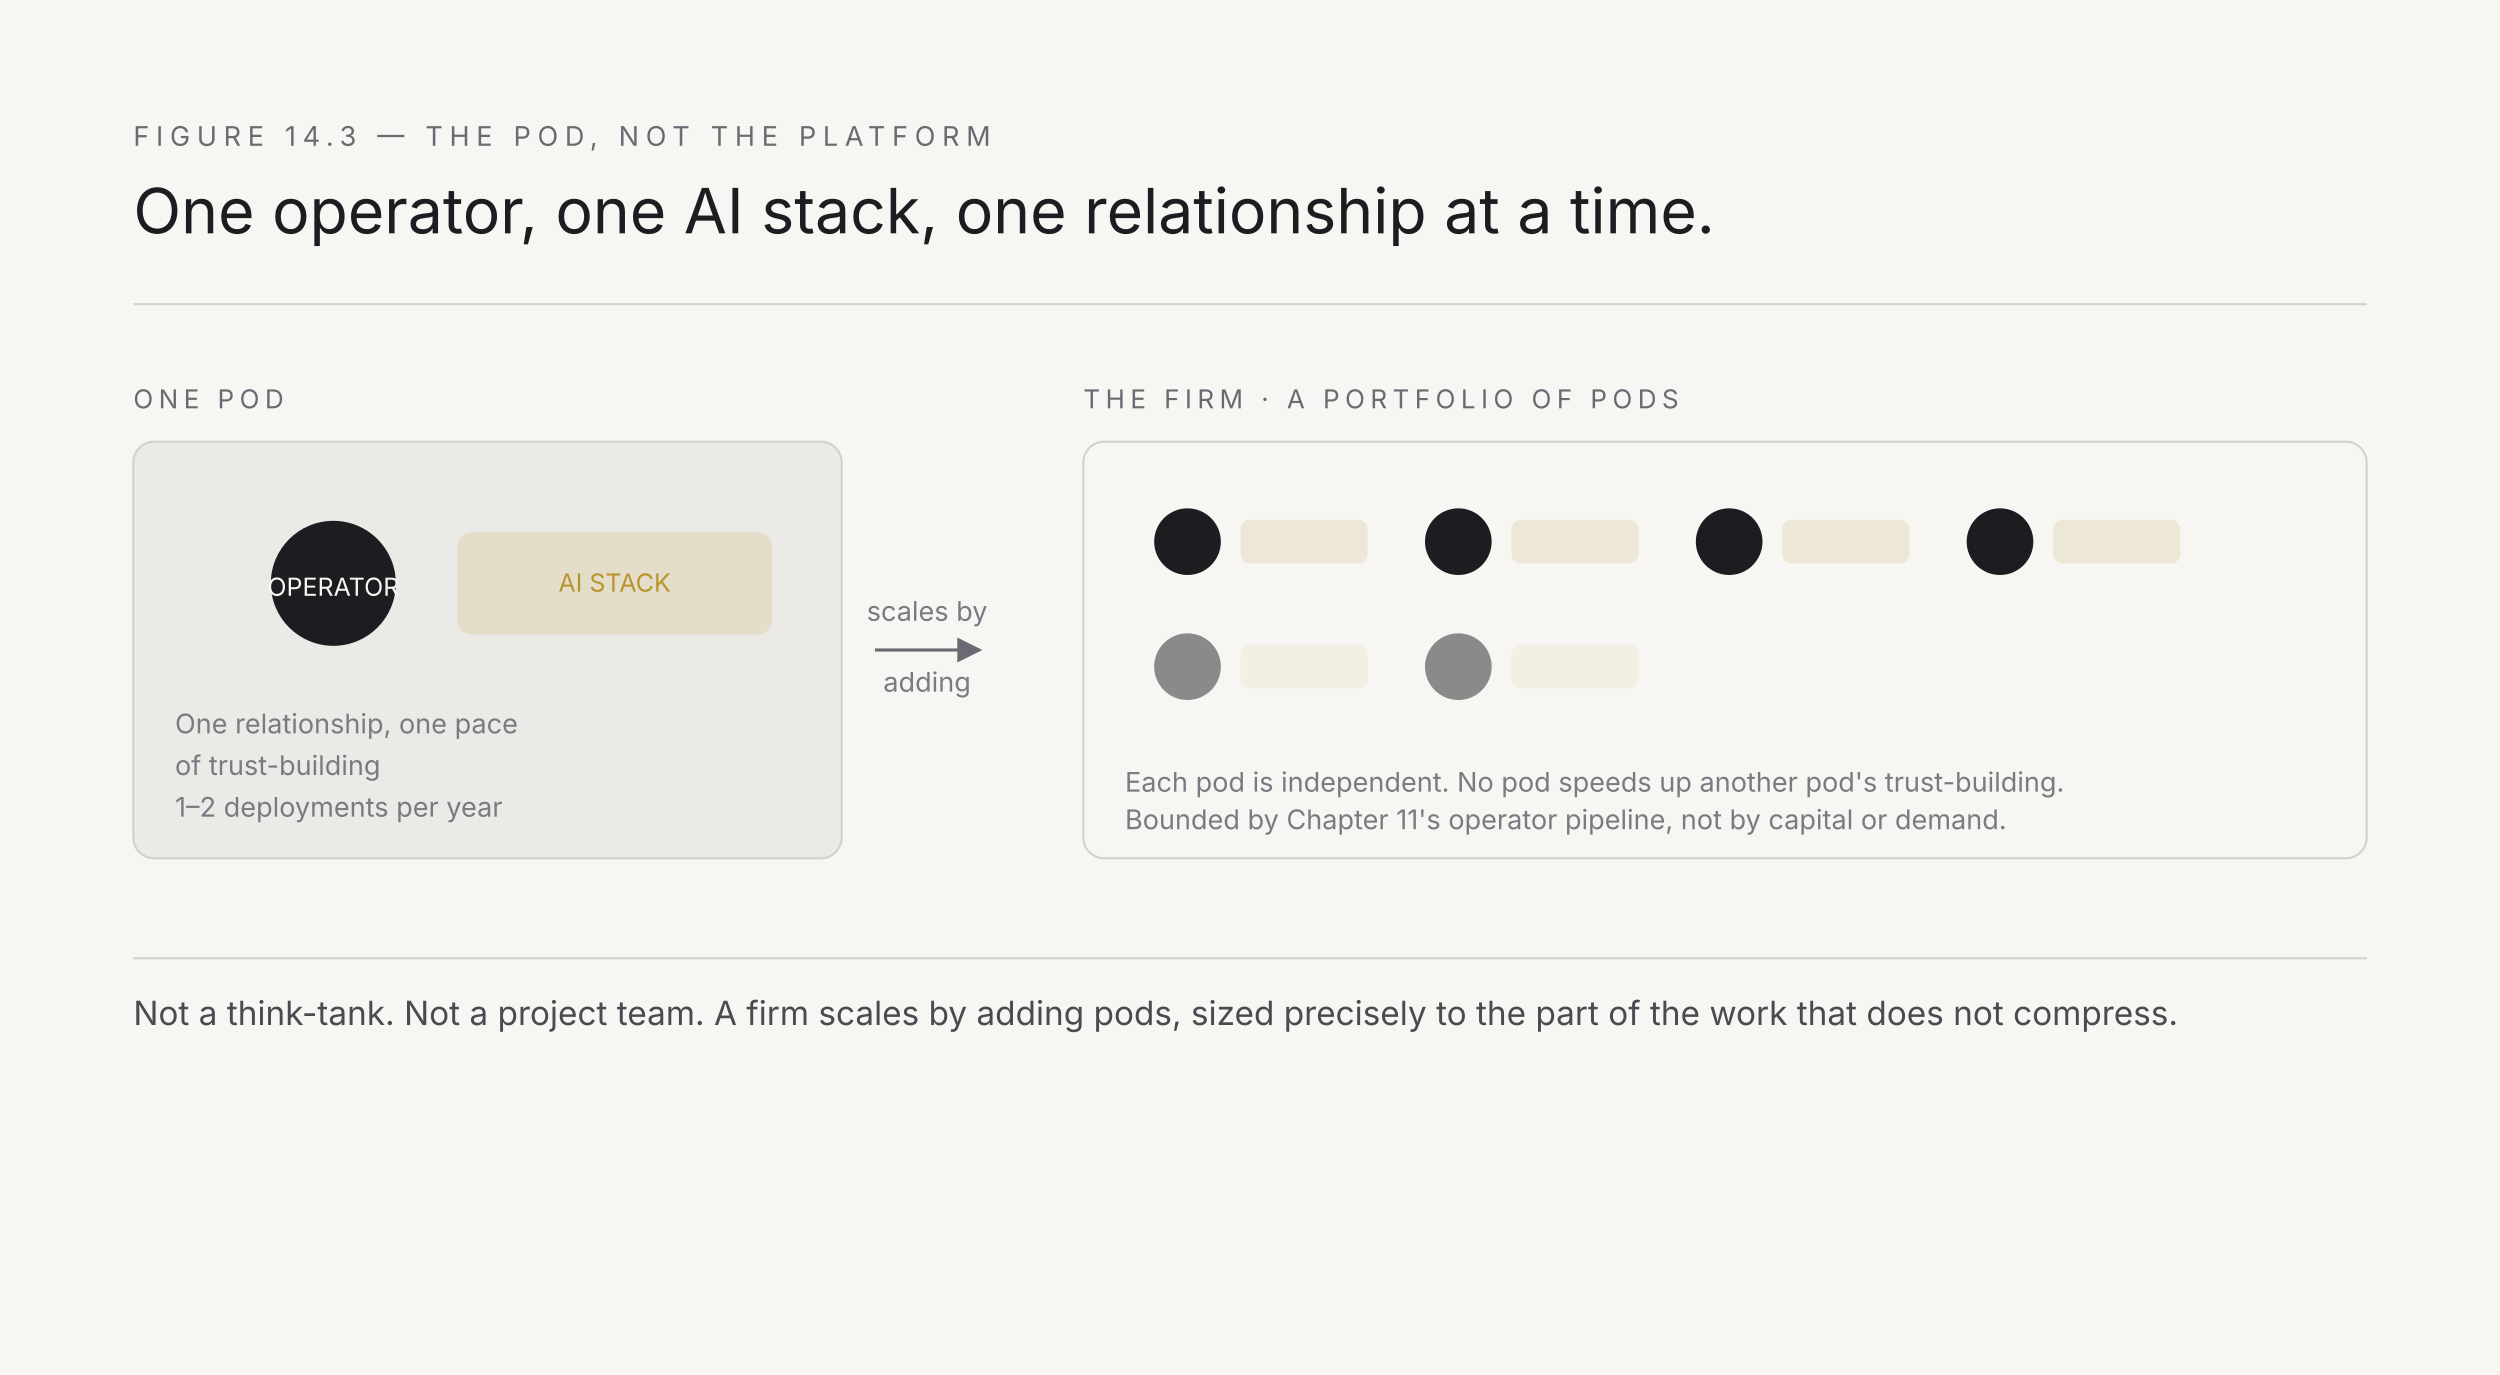
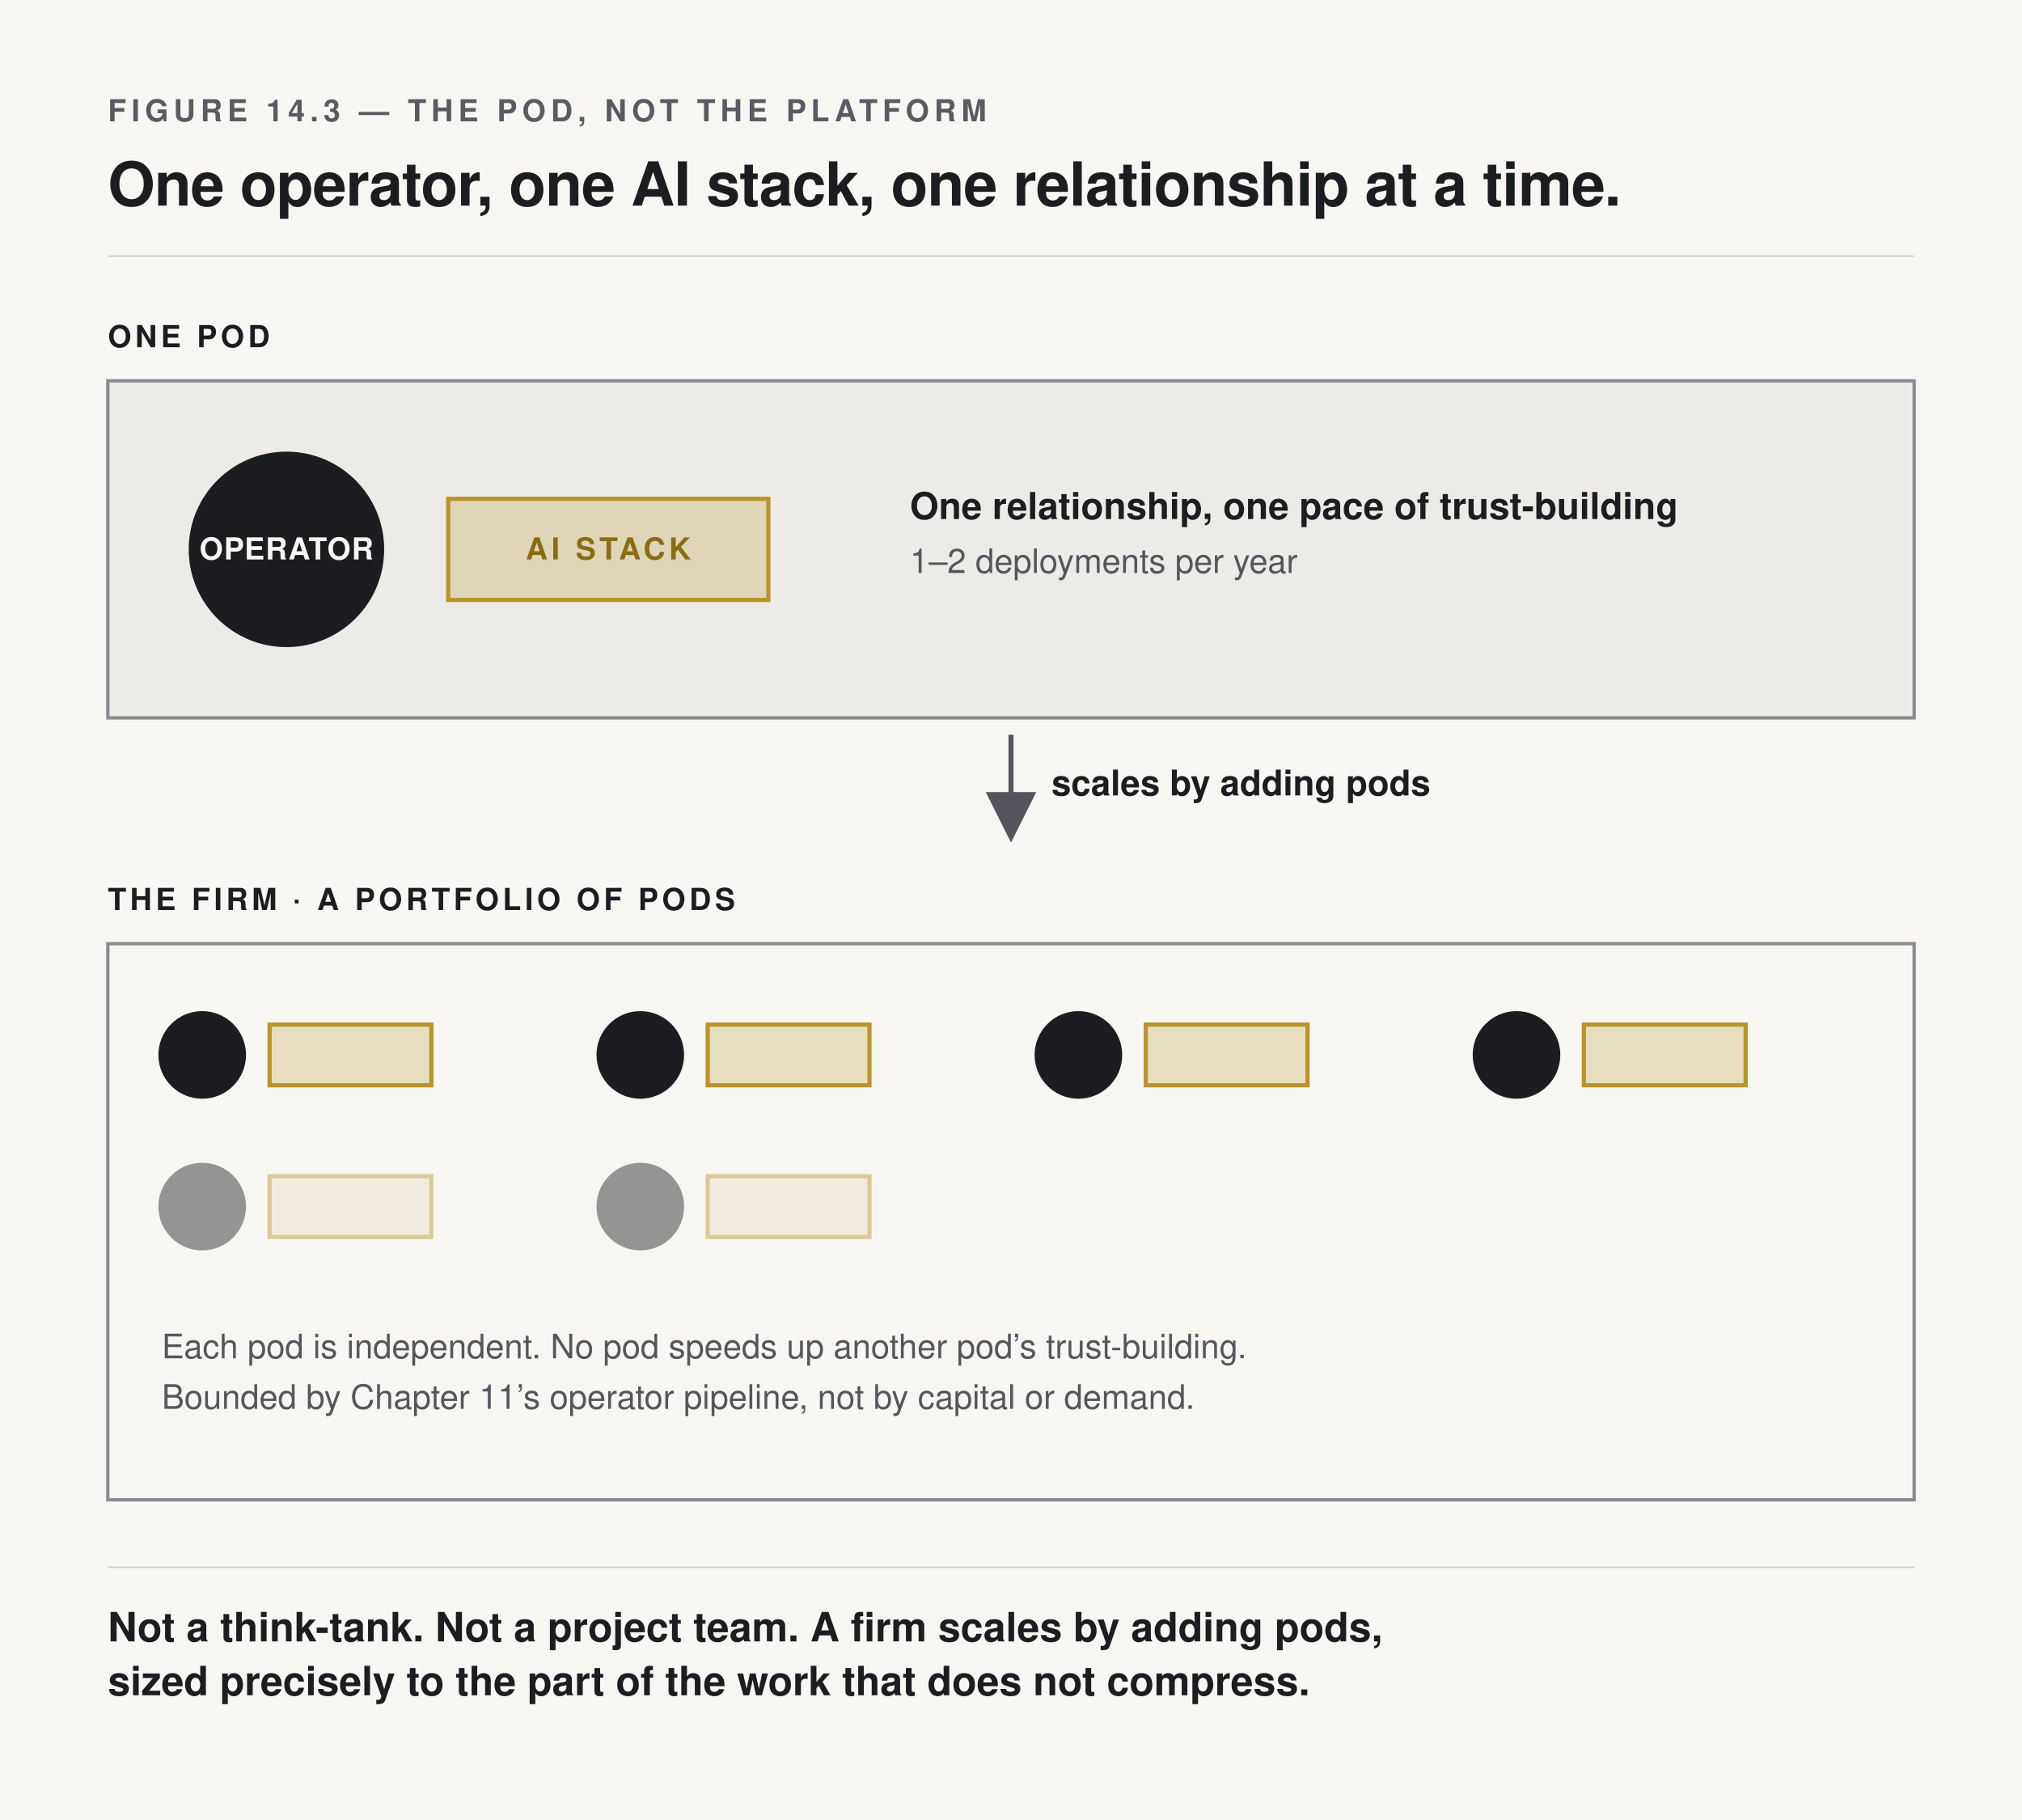
- <svg xmlns="http://www.w3.org/2000/svg" viewBox="0 0 1200 660" width="1200" height="660" role="img" aria-label="The pod as the institutional unit, and how pods compose into a firm">
+ <svg xmlns="http://www.w3.org/2000/svg" viewBox="0 0 1200 1080" width="1200" height="1080" role="img" aria-label="The pod as the institutional unit, and how pods compose into a firm">
  <style>
- .t{font-family:'Inter','Helvetica Neue',Helvetica,Arial,sans-serif}
- .kicker{font-size:13px;letter-spacing:3.2px;fill:#6A6B72}
- .h{font-size:30px;fill:#1C1D20}
- .col{font-size:12.5px;letter-spacing:2.6px;fill:#6A6B72}
- .note{font-size:13px;fill:#7A7B82}
- .lbl{font-size:14px;fill:#1C1D20}
+ text{font-family:'Helvetica Neue',Helvetica,Arial,sans-serif;fill:#1C1D20}
+ .kicker{font-size:18px;letter-spacing:3px;fill:#5A5B62;font-weight:700}
+ .h{font-size:36px;font-weight:700;letter-spacing:-.4px}
+ .cap{font-size:18px;letter-spacing:2.2px;font-weight:700}
+ .lab{font-size:24px;font-weight:700}
+ .body{font-size:22px}
+ .mut{font-size:20px;fill:#55565D}
+ .note{font-size:19px;fill:#55565D}
+ .red{fill:#B0432D}
+ .gold{fill:#8A6D12}
+ .inv{fill:#F7F6F3}
+ .mid{text-anchor:middle}
+ .end{text-anchor:end}
</style>
-   <rect width="1200" height="660" fill="#F7F6F3" />
-   <text class="t kicker" x="64" y="70">FIGURE 14.3 — THE POD, NOT THE PLATFORM</text>
-   <text class="t h" x="64" y="112">One operator, one AI stack, one relationship at a time.</text>
-   <line x1="64" y1="146" x2="1136" y2="146" stroke="#D2D1CD" />
-   <text class="t col" x="64" y="196">ONE POD</text>
-   <rect x="64" y="212" width="340" height="200" rx="10" fill="#EBEAE6" stroke="#D2D1CD" />
-   <circle cx="160" cy="280" r="30" fill="#1C1D20" />
-   <text class="t" x="160" y="286" text-anchor="middle" font-size="12" fill="#F7F6F3">OPERATOR</text>
-   <rect x="220" y="256" width="150" height="48" rx="6" fill="#B8952B" opacity="0.15" stroke="#B8952B" />
-   <text class="t" x="295" y="284" text-anchor="middle" font-size="12" fill="#B8952B">AI STACK</text>
-   <text class="t note" x="84" y="352">One relationship, one pace</text>
-   <text class="t note" x="84" y="372">of trust-building</text>
-   <text class="t note" x="84" y="392">1–2 deployments per year</text>
-   <defs>
-     <marker id="parr" markerWidth="8" markerHeight="8" refX="7" refY="4" orient="auto">
-       <path d="M0,0 L8,4 L0,8 z" fill="#6A6B72" />
-     </marker>
-   </defs>
-   <line x1="420" y1="312" x2="470" y2="312" stroke="#6A6B72" stroke-width="1.5" marker-end="url(#parr)" />
-   <text class="t note" x="445" y="298" text-anchor="middle">scales by</text>
-   <text class="t note" x="445" y="332" text-anchor="middle">adding</text>
-   <text class="t col" x="520" y="196">THE FIRM · A PORTFOLIO OF PODS</text>
-   <rect x="520" y="212" width="616" height="200" rx="10" fill="#F7F6F3" stroke="#D2D1CD" />
-   <g>
-     <circle cx="570" cy="260" r="16" fill="#1C1D20" />
-     <rect x="596" y="250" width="60" height="20" rx="4" fill="#B8952B" opacity="0.15" stroke="#B8952B" />
+   <rect width="1200" height="1080" fill="#F7F6F3" />
+   <text class="kicker" x="64" y="72">FIGURE 14.3 — THE POD, NOT THE PLATFORM</text>
+   <text class="h" x="64" y="122">One operator, one AI stack, one relationship at a time.</text>
+   <line x1="64" y1="152" x2="1136" y2="152" stroke="#D2D1CD" />
+   <g transform="translate(0,0)">
+     <text class="cap" x="64" y="206">ONE POD</text>
+     <rect x="64" y="226" width="1072" height="200" fill="#ECEBE7" stroke="#8A8B92" stroke-width="2" />
+     <circle cx="170" cy="326" r="58" fill="#1C1D20" />
+     <text class="cap inv mid" x="170" y="332" style="letter-spacing:.5px">OPERATOR</text>
+     <rect x="266" y="296" width="190" height="60" fill="#B8952B" fill-opacity=".25" stroke="#B8952B" stroke-width="2.5" />
+     <text class="cap gold mid" x="361" y="332">AI STACK</text>
+     <text class="lab" x="540" y="308" style="font-size:22px">One relationship, one pace of trust-building</text>
+     <text class="mut" x="540" y="340">1–2 deployments per year</text>
+     <defs>
+       <marker id="pa" markerWidth="10" markerHeight="10" refX="8" refY="5" orient="auto">
+         <path d="M0,0 L10,5 L0,10 z" fill="#55565D" />
+       </marker>
+     </defs>
+     <line x1="600" y1="436" x2="600" y2="494" stroke="#55565D" stroke-width="3" marker-end="url(#pa)" />
+     <text class="lab" x="624" y="472" style="font-size:21px">scales by adding pods</text>
+     <text class="cap" x="64" y="540">THE FIRM · A PORTFOLIO OF PODS</text>
+     <rect x="64" y="560" width="1072" height="330" fill="#F7F6F3" stroke="#8A8B92" stroke-width="2" />
+     <g opacity="1">
+       <circle cx="120" cy="626" r="26" fill="#1C1D20" />
+       <rect x="160" y="608" width="96" height="36" fill="#B8952B" fill-opacity=".25" stroke="#B8952B" stroke-width="2.5" />
+     </g>
+     <g opacity="1">
+       <circle cx="380" cy="626" r="26" fill="#1C1D20" />
+       <rect x="420" y="608" width="96" height="36" fill="#B8952B" fill-opacity=".25" stroke="#B8952B" stroke-width="2.5" />
+     </g>
+     <g opacity="1">
+       <circle cx="640" cy="626" r="26" fill="#1C1D20" />
+       <rect x="680" y="608" width="96" height="36" fill="#B8952B" fill-opacity=".25" stroke="#B8952B" stroke-width="2.5" />
+     </g>
+     <g opacity="1">
+       <circle cx="900" cy="626" r="26" fill="#1C1D20" />
+       <rect x="940" y="608" width="96" height="36" fill="#B8952B" fill-opacity=".25" stroke="#B8952B" stroke-width="2.5" />
+     </g>
+     <g opacity=".45">
+       <circle cx="120" cy="716" r="26" fill="#1C1D20" />
+       <rect x="160" y="698" width="96" height="36" fill="#B8952B" fill-opacity=".25" stroke="#B8952B" stroke-width="2.5" />
+     </g>
+     <g opacity=".45">
+       <circle cx="380" cy="716" r="26" fill="#1C1D20" />
+       <rect x="420" y="698" width="96" height="36" fill="#B8952B" fill-opacity=".25" stroke="#B8952B" stroke-width="2.5" />
+     </g>
+     <text class="mut" x="96" y="806">Each pod is independent. No pod speeds up another pod’s trust-building.</text>
+     <text class="mut" x="96" y="836">Bounded by Chapter 11’s operator pipeline, not by capital or demand.</text>
+     <line x1="64" y1="930" x2="1136" y2="930" stroke="#D2D1CD" />
+     <text class="lab" x="64" y="974">Not a think-tank. Not a project team. A firm scales by adding pods,</text>
+     <text class="lab" x="64" y="1006">sized precisely to the part of the work that does not compress.</text>
  </g>
-   <g>
-     <circle cx="700" cy="260" r="16" fill="#1C1D20" />
-     <rect x="726" y="250" width="60" height="20" rx="4" fill="#B8952B" opacity="0.15" stroke="#B8952B" />
-   </g>
-   <g>
-     <circle cx="830" cy="260" r="16" fill="#1C1D20" />
-     <rect x="856" y="250" width="60" height="20" rx="4" fill="#B8952B" opacity="0.15" stroke="#B8952B" />
-   </g>
-   <g>
-     <circle cx="960" cy="260" r="16" fill="#1C1D20" />
-     <rect x="986" y="250" width="60" height="20" rx="4" fill="#B8952B" opacity="0.15" stroke="#B8952B" />
-   </g>
-   <g opacity="0.5">
-     <circle cx="570" cy="320" r="16" fill="#1C1D20" />
-     <rect x="596" y="310" width="60" height="20" rx="4" fill="#B8952B" opacity="0.15" stroke="#B8952B" />
-   </g>
-   <g opacity="0.5">
-     <circle cx="700" cy="320" r="16" fill="#1C1D20" />
-     <rect x="726" y="310" width="60" height="20" rx="4" fill="#B8952B" opacity="0.15" stroke="#B8952B" />
-   </g>
-   <text class="t note" x="540" y="380">Each pod is independent. No pod speeds up another pod's trust-building.</text>
-   <text class="t note" x="540" y="398">Bounded by Chapter 11's operator pipeline, not by capital or demand.</text>
-   <line x1="64" y1="460" x2="1136" y2="460" stroke="#D2D1CD" />
-   <text class="t" x="64" y="492" font-size="16" fill="#4A4B50">Not a think-tank. Not a project team. A firm scales by adding pods, sized precisely to the part of the work that does not compress.</text>
</svg>
